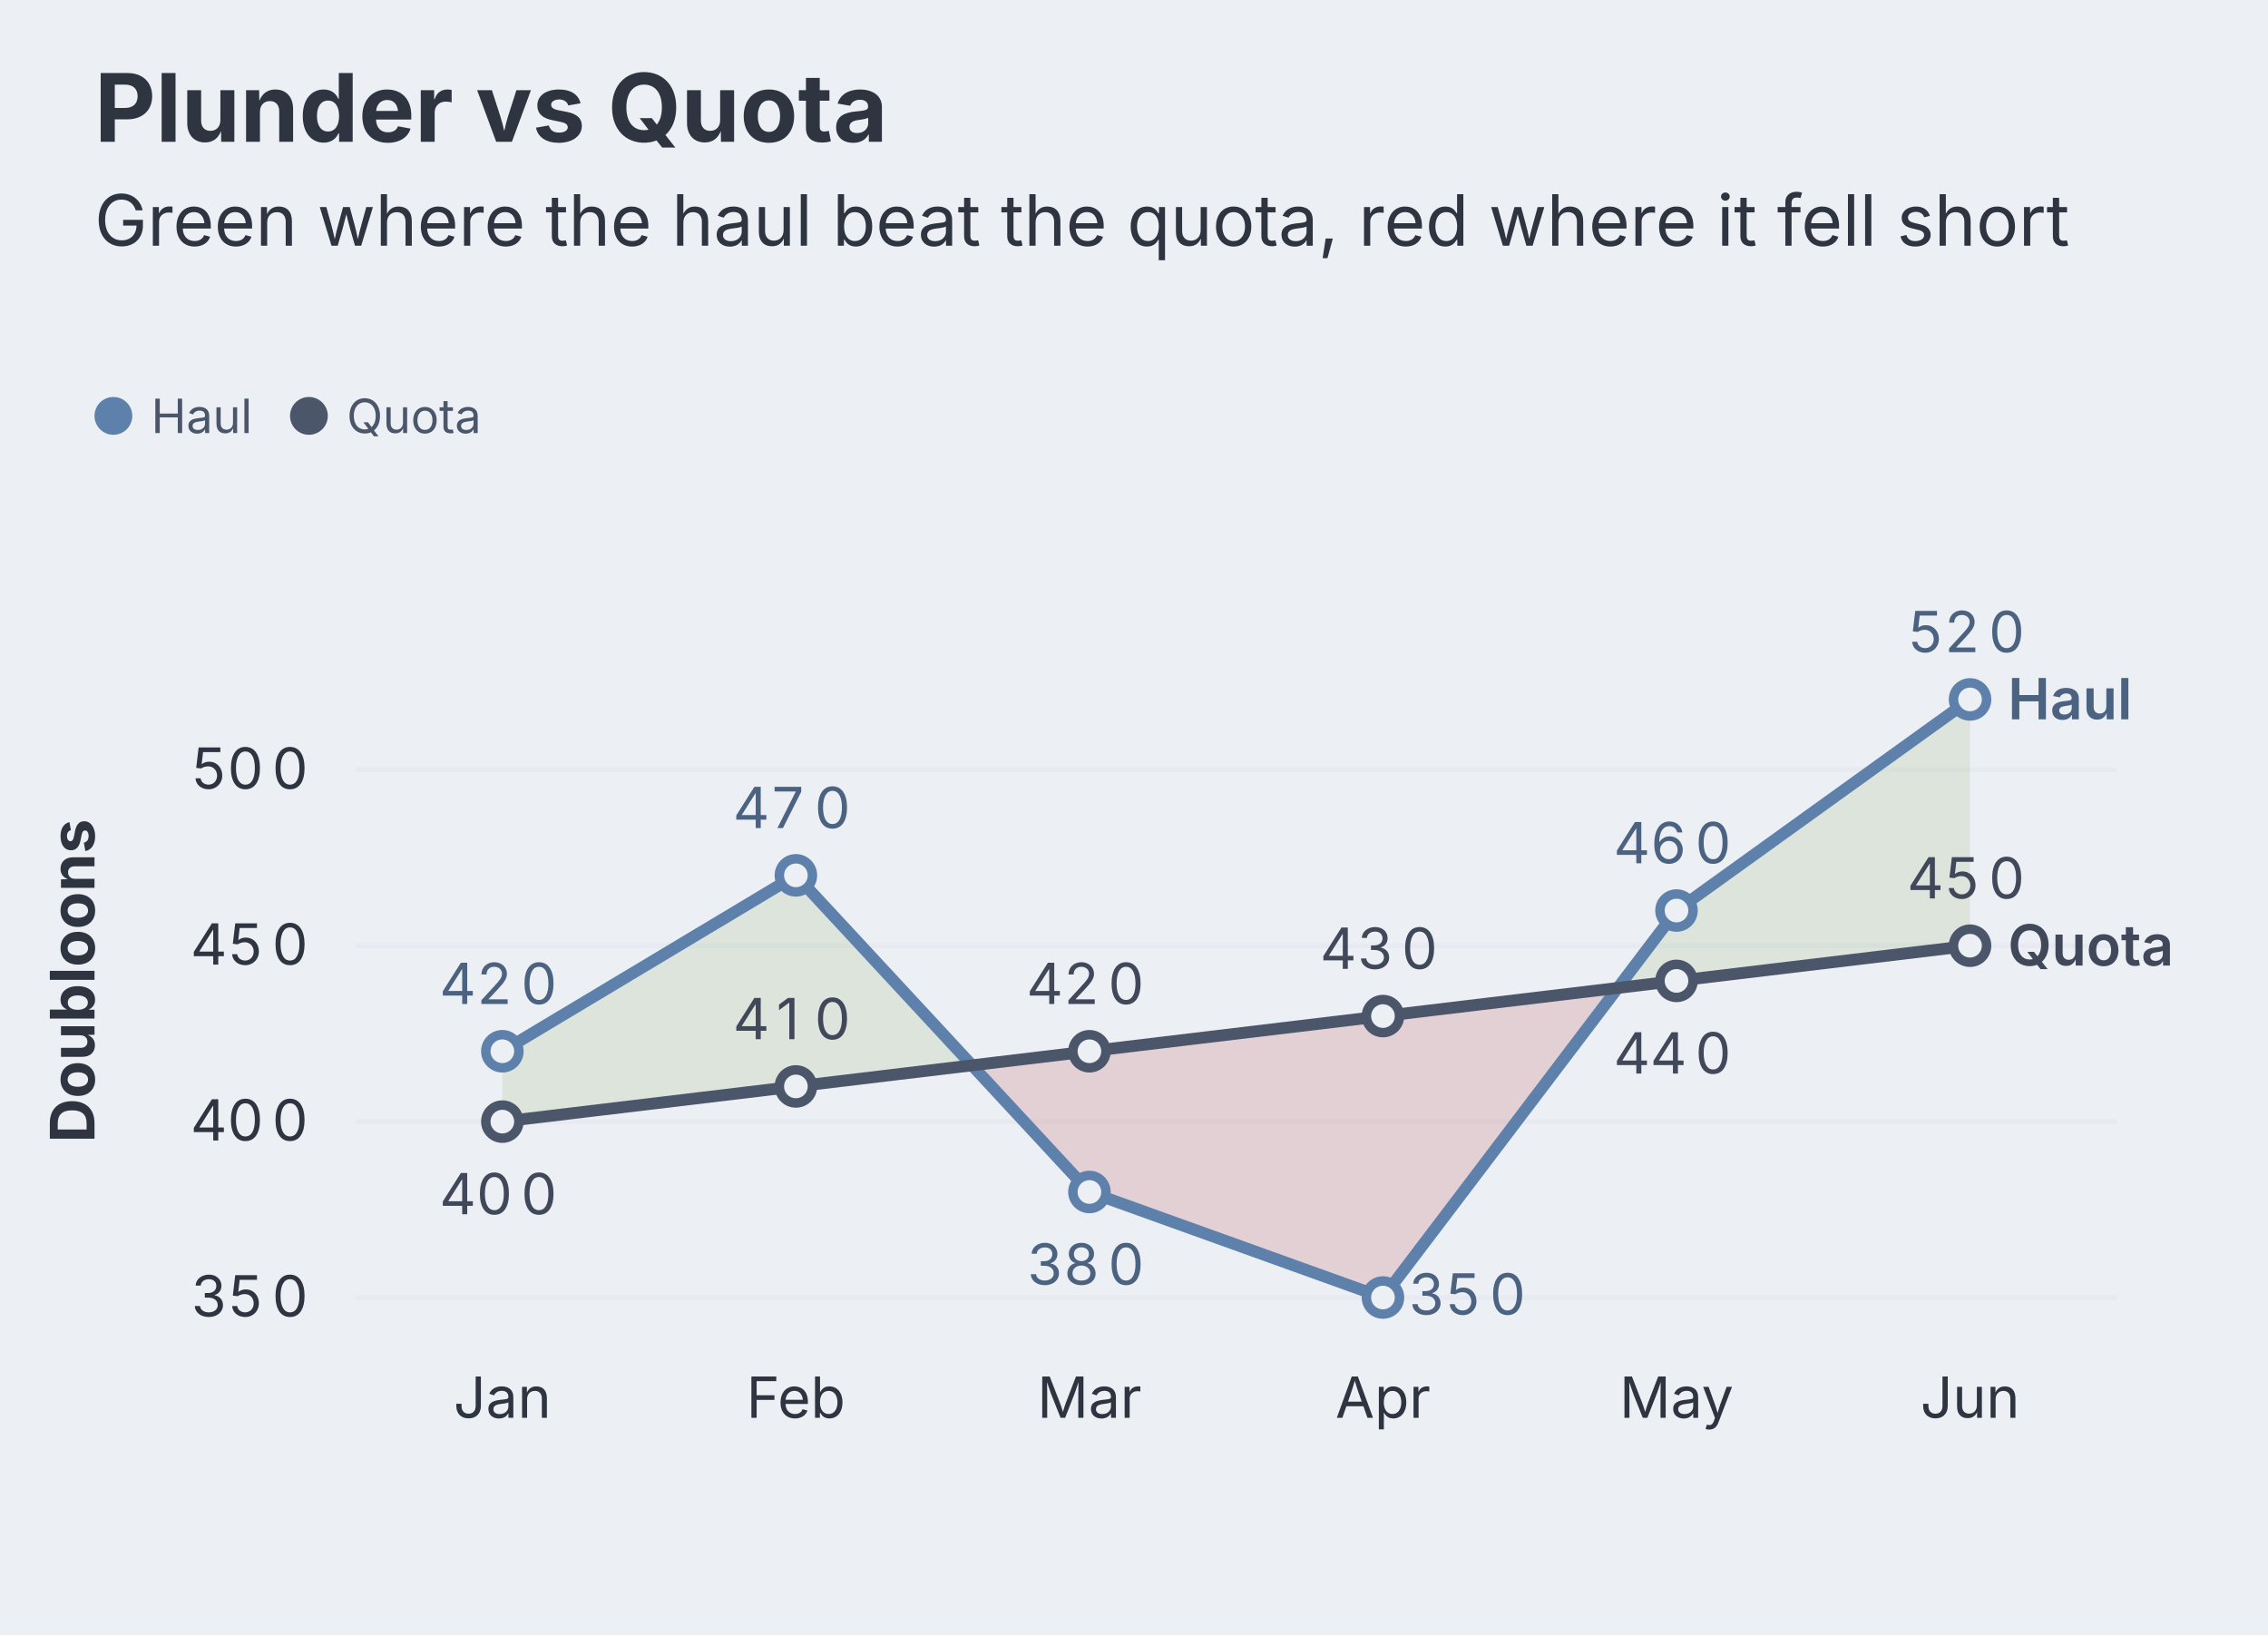
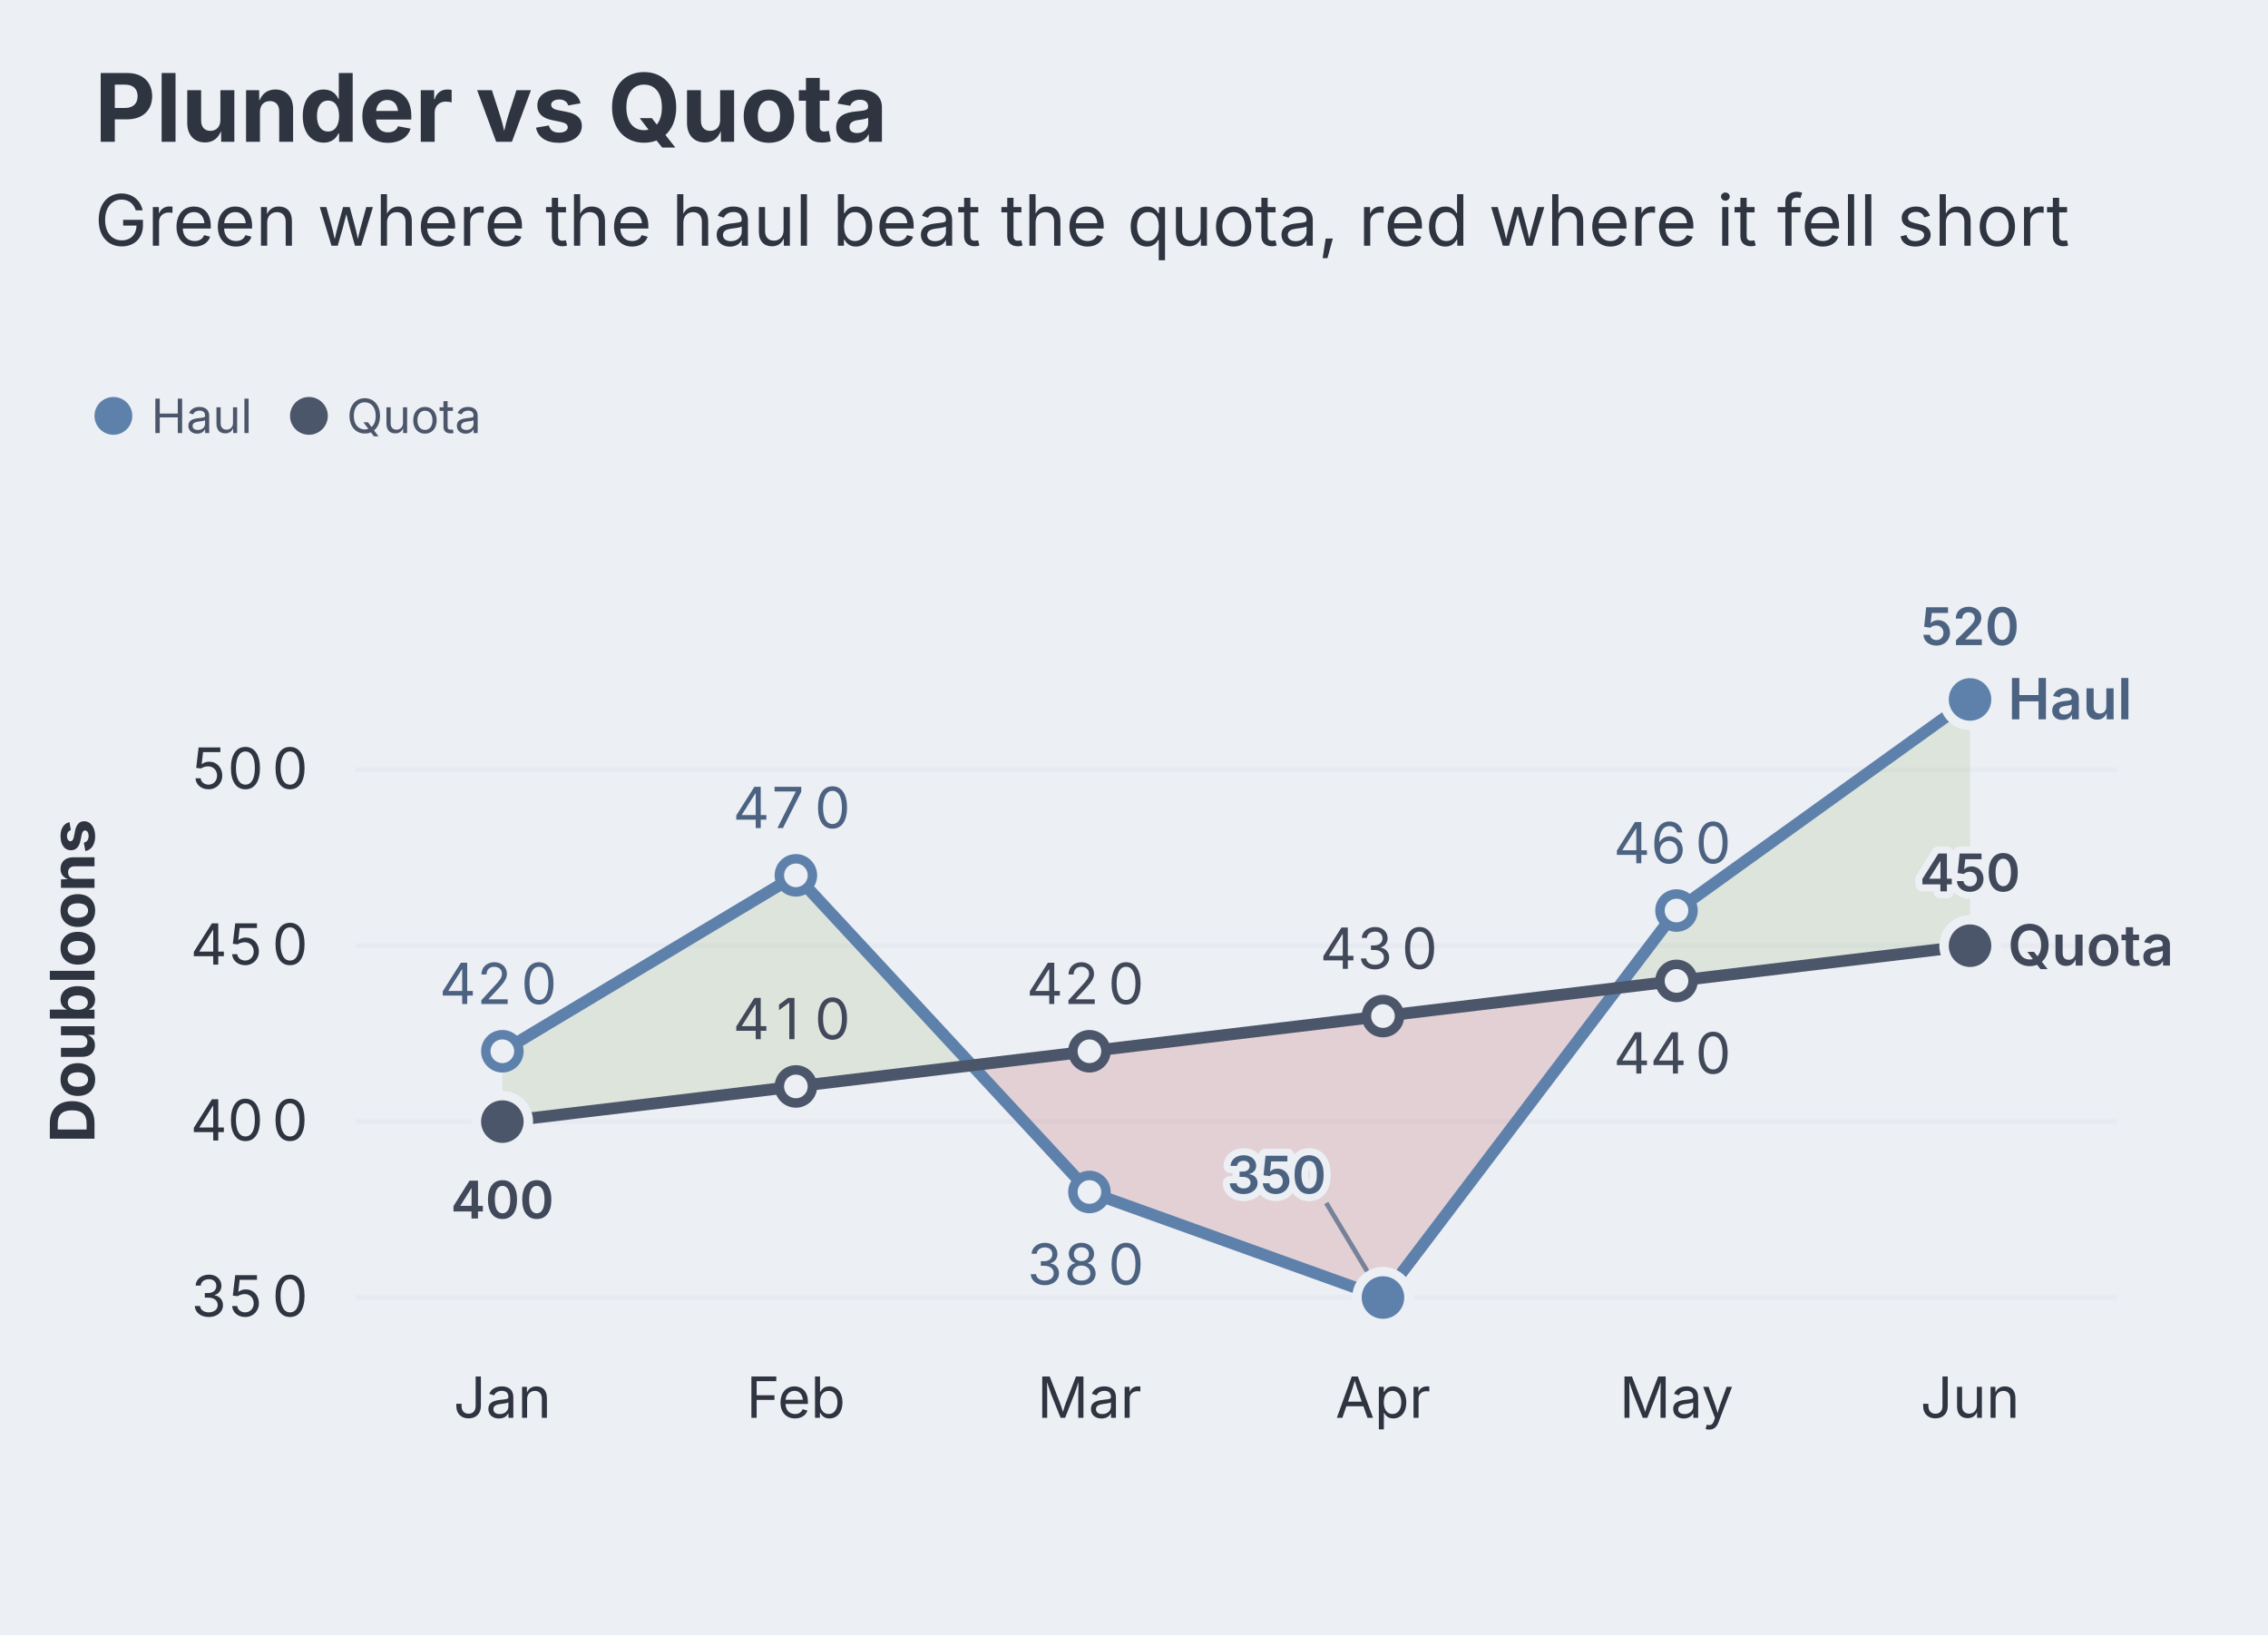
<svg xmlns="http://www.w3.org/2000/svg" aria-describedby="dgmo-desc-36e70668" role="img" aria-label="Plunder vs Quota — Line diagram" width="480" height="346" viewBox="0 0 480 346" style="background: rgb(236, 239, 244); font-family: Inter, system-ui, Avenir, Helvetica, Arial, sans-serif;">
  <style>@media (hover:hover){svg:has(g.dgmo-series:hover) g.dgmo-series:not(:hover){opacity:0.4}svg:has([data-legend-entry="haul"]:hover) g.dgmo-series:not([data-series-name="Haul"]){opacity:0.4}svg:has(g.dgmo-series[data-series-name="Haul"]:hover):has([data-legend-entry="haul"]) [data-legend-entry]:not([data-legend-entry="haul"]){opacity:0.4}svg:has([data-legend-entry="quota"]:hover) g.dgmo-series:not([data-series-name="Quota"]){opacity:0.4}svg:has(g.dgmo-series[data-series-name="Quota"]:hover):has([data-legend-entry="quota"]) [data-legend-entry]:not([data-legend-entry="quota"]){opacity:0.4}}</style>
  <rect class="dgmo-canvas-bg" x="0" y="0" width="480" height="346" fill="#eceff4" />
  <text class="chart-title" x="20" y="30" text-anchor="start" fill="#2e3440" font-size="20" font-weight="bold" style="cursor: default;" data-line-number="1">Plunder vs Quota</text>
  <g class="chart-frame-body" transform="translate(0,26)">
    <g transform="translate(0,48)">
      <g data-frame-legend="" data-dx="20" transform="translate(20,0)">
        <g class="chart-legend" data-legend-active="series" data-legend-left="0" data-legend-right="89.83000000000001">
          <g transform="translate(0,0)" data-legend-group="series">
            <g data-legend-entry="haul" data-series-name="Haul">
              <rect x="0" y="0" width="41.38" height="28" fill="transparent" />
              <circle cx="4" cy="14" r="4" fill="#5e81ac" />
              <text x="12" y="14" dominant-baseline="central" font-size="10" fill="#4c566a" font-family="Inter, system-ui, Avenir, Helvetica, Arial, sans-serif">Haul</text>
            </g>
            <g data-legend-entry="quota" data-series-name="Quota">
              <rect x="41.38" y="0" width="48.45" height="28" fill="transparent" />
              <circle cx="45.38" cy="14" r="4" fill="#4c566a" />
              <text x="53.38" y="14" dominant-baseline="central" font-size="10" fill="#4c566a" font-family="Inter, system-ui, Avenir, Helvetica, Arial, sans-serif">Quota</text>
            </g>
          </g>
        </g>
      </g>
    </g>
    <line x1="75.256" x2="448" y1="248.556" y2="248.556" stroke="#d8dee9" stroke-opacity="0.25" />
    <text class="dgmo-tick" x="53.628" y="252.556" text-anchor="middle" fill="#2e3440" font-size="12" font-family="Inter, system-ui, Avenir, Helvetica, Arial, sans-serif" pointer-events="none">
      <tspan x="45.88">3</tspan>
      <tspan x="53.63">5</tspan>
      <tspan x="61.38">0</tspan>
    </text>
    <line x1="75.256" x2="448" y1="211.333" y2="211.333" stroke="#d8dee9" stroke-opacity="0.25" />
    <text class="dgmo-tick" x="53.628" y="215.333" text-anchor="middle" fill="#2e3440" font-size="12" font-family="Inter, system-ui, Avenir, Helvetica, Arial, sans-serif" pointer-events="none">
      <tspan x="45.88">4</tspan>
      <tspan x="53.63">0</tspan>
      <tspan x="61.38">0</tspan>
    </text>
    <line x1="75.256" x2="448" y1="174.111" y2="174.111" stroke="#d8dee9" stroke-opacity="0.25" />
    <text class="dgmo-tick" x="53.628" y="178.111" text-anchor="middle" fill="#2e3440" font-size="12" font-family="Inter, system-ui, Avenir, Helvetica, Arial, sans-serif" pointer-events="none">
      <tspan x="45.88">4</tspan>
      <tspan x="53.63">5</tspan>
      <tspan x="61.38">0</tspan>
    </text>
    <line x1="75.256" x2="448" y1="136.889" y2="136.889" stroke="#d8dee9" stroke-opacity="0.25" />
    <text class="dgmo-tick" x="53.628" y="140.889" text-anchor="middle" fill="#2e3440" font-size="12" font-family="Inter, system-ui, Avenir, Helvetica, Arial, sans-serif" pointer-events="none">
      <tspan x="45.88">5</tspan>
      <tspan x="53.63">0</tspan>
      <tspan x="61.38">0</tspan>
    </text>
    <text class="dgmo-tick" fill="#2e3440" font-size="12" font-family="Inter, system-ui, Avenir, Helvetica, Arial, sans-serif" x="106.318" y="274" text-anchor="middle" pointer-events="none">Jan</text>
    <text class="dgmo-tick" fill="#2e3440" font-size="12" font-family="Inter, system-ui, Avenir, Helvetica, Arial, sans-serif" x="168.442" y="274" text-anchor="middle" pointer-events="none">Feb</text>
    <text class="dgmo-tick" fill="#2e3440" font-size="12" font-family="Inter, system-ui, Avenir, Helvetica, Arial, sans-serif" x="230.566" y="274" text-anchor="middle" pointer-events="none">Mar</text>
    <text class="dgmo-tick" fill="#2e3440" font-size="12" font-family="Inter, system-ui, Avenir, Helvetica, Arial, sans-serif" x="292.69" y="274" text-anchor="middle" pointer-events="none">Apr</text>
    <text class="dgmo-tick" fill="#2e3440" font-size="12" font-family="Inter, system-ui, Avenir, Helvetica, Arial, sans-serif" x="354.814" y="274" text-anchor="middle" pointer-events="none">May</text>
    <text class="dgmo-tick" fill="#2e3440" font-size="12" font-family="Inter, system-ui, Avenir, Helvetica, Arial, sans-serif" x="416.938" y="274" text-anchor="middle" pointer-events="none">Jun</text>
    <rect class="dgmo-plot-rect" x="75.256" y="107.111" width="372.744" height="148.889" fill="transparent" />
    <g class="dgmo-fill-between" data-line-number="7">
      <path class="dgmo-fill-between-ahead" d="M106.32,196.44L168.44,159.22L205.72,199.42L205.72,199.42L168.44,203.89L106.32,211.33ZM342.39,183.04L354.81,166.67L416.94,122L416.94,174.11L354.81,181.56L342.39,183.04Z" fill="#a3be8c" fill-opacity="0.22" stroke="none" />
      <path class="dgmo-fill-between-behind" d="M205.72,199.42L230.57,226.22L292.69,248.56L342.39,183.04L342.39,183.04L292.69,189L230.57,196.44L205.72,199.42Z" fill="#bf616a" fill-opacity="0.22" stroke="none" />
    </g>
    <g class="dgmo-series" data-series-index="0" data-series-name="Haul" data-axis="left" data-color="#5e81ac" data-line-number="5">
      <path class="dgmo-series-line" d="M106.318,196.444L168.442,159.222L230.566,226.222L292.69,248.556L354.814,166.667L416.938,122" fill="none" stroke="#5e81ac" stroke-width="2.5" stroke-linejoin="round" stroke-linecap="round" />
      <path class="dgmo-series-hit" d="M106.318,196.444L168.442,159.222L230.566,226.222L292.69,248.556L354.814,166.667L416.938,122" fill="none" stroke="transparent" stroke-width="16" stroke-linejoin="round" stroke-linecap="round" />
      <circle class="dgmo-pt" data-series-index="0" data-series-name="Haul" data-color="#5e81ac" data-x-index="0" data-x-label="Jan" data-value="420" data-line-number="9" cx="106.318" cy="196.444" r="3.5" fill="#eceff4" stroke="#5e81ac" stroke-width="2" />
      <circle class="dgmo-pt" data-series-index="0" data-series-name="Haul" data-color="#5e81ac" data-x-index="1" data-x-label="Feb" data-value="470" data-line-number="10" cx="168.442" cy="159.222" r="3.5" fill="#eceff4" stroke="#5e81ac" stroke-width="2" />
      <circle class="dgmo-pt" data-series-index="0" data-series-name="Haul" data-color="#5e81ac" data-x-index="2" data-x-label="Mar" data-value="380" data-line-number="11" cx="230.566" cy="226.222" r="3.5" fill="#eceff4" stroke="#5e81ac" stroke-width="2" />
      <circle class="dgmo-pt" data-series-index="0" data-series-name="Haul" data-color="#5e81ac" data-x-index="3" data-x-label="Apr" data-value="350" data-line-number="12" cx="292.69" cy="248.556" r="3.5" fill="#eceff4" stroke="#5e81ac" stroke-width="2" />
      <circle class="dgmo-pt" data-series-index="0" data-series-name="Haul" data-color="#5e81ac" data-x-index="4" data-x-label="May" data-value="460" data-line-number="13" cx="354.814" cy="166.667" r="3.5" fill="#eceff4" stroke="#5e81ac" stroke-width="2" />
      <circle class="dgmo-pt" data-series-index="0" data-series-name="Haul" data-color="#5e81ac" data-x-index="5" data-x-label="Jun" data-value="520" data-line-number="14" cx="416.938" cy="122" r="3.5" fill="#eceff4" stroke="#5e81ac" stroke-width="2" />
    </g>
    <g class="dgmo-series" data-series-index="1" data-series-name="Quota" data-axis="left" data-color="#4c566a" data-line-number="6">
      <path class="dgmo-series-line" d="M106.318,211.333L168.442,203.889L230.566,196.444L292.69,189L354.814,181.556L416.938,174.111" fill="none" stroke="#4c566a" stroke-width="2.5" stroke-linejoin="round" stroke-linecap="round" />
      <path class="dgmo-series-hit" d="M106.318,211.333L168.442,203.889L230.566,196.444L292.69,189L354.814,181.556L416.938,174.111" fill="none" stroke="transparent" stroke-width="16" stroke-linejoin="round" stroke-linecap="round" />
      <circle class="dgmo-pt" data-series-index="1" data-series-name="Quota" data-color="#4c566a" data-x-index="0" data-x-label="Jan" data-value="400" data-line-number="9" cx="106.318" cy="211.333" r="3.5" fill="#eceff4" stroke="#4c566a" stroke-width="2" />
      <circle class="dgmo-pt" data-series-index="1" data-series-name="Quota" data-color="#4c566a" data-x-index="1" data-x-label="Feb" data-value="410" data-line-number="10" cx="168.442" cy="203.889" r="3.5" fill="#eceff4" stroke="#4c566a" stroke-width="2" />
      <circle class="dgmo-pt" data-series-index="1" data-series-name="Quota" data-color="#4c566a" data-x-index="2" data-x-label="Mar" data-value="420" data-line-number="11" cx="230.566" cy="196.444" r="3.5" fill="#eceff4" stroke="#4c566a" stroke-width="2" />
      <circle class="dgmo-pt" data-series-index="1" data-series-name="Quota" data-color="#4c566a" data-x-index="3" data-x-label="Apr" data-value="430" data-line-number="12" cx="292.69" cy="189" r="3.5" fill="#eceff4" stroke="#4c566a" stroke-width="2" />
      <circle class="dgmo-pt" data-series-index="1" data-series-name="Quota" data-color="#4c566a" data-x-index="4" data-x-label="May" data-value="440" data-line-number="13" cx="354.814" cy="181.556" r="3.5" fill="#eceff4" stroke="#4c566a" stroke-width="2" />
      <circle class="dgmo-pt" data-series-index="1" data-series-name="Quota" data-color="#4c566a" data-x-index="5" data-x-label="Jun" data-value="450" data-line-number="14" cx="416.938" cy="174.111" r="3.5" fill="#eceff4" stroke="#4c566a" stroke-width="2" />
    </g>
    <text class="dgmo-series-end-label" data-series-name="Haul" x="424.938" y="126.2" text-anchor="start" fill="#4b6281" font-size="12" font-weight="600" font-family="Inter, system-ui, Avenir, Helvetica, Arial, sans-serif" pointer-events="none">Haul</text>
    <text class="dgmo-series-end-label" data-series-name="Quota" x="424.938" y="178.311" text-anchor="start" fill="#404859" font-size="12" font-weight="600" font-family="Inter, system-ui, Avenir, Helvetica, Arial, sans-serif" pointer-events="none">Quota</text>
+     <g class="dgmo-overlay dgmo-overlay-extremes" data-line-number="12">
+       <circle class="dgmo-extreme-low" cx="292.69" cy="248.556" r="5.5" fill="#5e81ac" stroke="#eceff4" stroke-width="2" />
+     </g>
+     <g class="dgmo-overlay dgmo-overlay-extremes" data-line-number="14">
+       <circle class="dgmo-extreme-high" cx="416.938" cy="122" r="5.5" fill="#5e81ac" stroke="#eceff4" stroke-width="2" />
+     </g>
+     <g class="dgmo-overlay dgmo-overlay-extremes" data-line-number="9">
+       <circle class="dgmo-extreme-low" cx="106.318" cy="211.333" r="5.5" fill="#4c566a" stroke="#eceff4" stroke-width="2" />
+     </g>
+     <g class="dgmo-overlay dgmo-overlay-extremes" data-line-number="14">
+       <circle class="dgmo-extreme-high" cx="416.938" cy="174.111" r="5.5" fill="#4c566a" stroke="#eceff4" stroke-width="2" />
+     </g>
+     <line class="dgmo-overlay-leader" data-line-number="12" x1="289.346" y1="242.982" x2="280.69" y2="228.556" stroke="#4b6281" stroke-width="1" stroke-opacity="0.7" />
+     <text class="dgmo-overlay-label dgmo-overlay-extremes-label" data-line-number="12" x="280.69" y="226.556" text-anchor="end" fill="#4b6281" font-size="11" font-weight="600" font-family="Inter, system-ui, Avenir, Helvetica, Arial, sans-serif" stroke="#eceff4" stroke-width="3" stroke-linejoin="round" paint-order="stroke" pointer-events="none">350</text>
+     <text class="dgmo-overlay-label dgmo-overlay-extremes-label" data-line-number="14" x="416.938" y="110.5" text-anchor="middle" fill="#4b6281" font-size="11" font-weight="600" font-family="Inter, system-ui, Avenir, Helvetica, Arial, sans-serif" stroke="#eceff4" stroke-width="3" stroke-linejoin="round" paint-order="stroke" pointer-events="none">520</text>
+     <text class="dgmo-overlay-label dgmo-overlay-extremes-label" data-line-number="9" x="106.318" y="231.833" text-anchor="middle" fill="#404859" font-size="11" font-weight="600" font-family="Inter, system-ui, Avenir, Helvetica, Arial, sans-serif" stroke="#eceff4" stroke-width="3" stroke-linejoin="round" paint-order="stroke" pointer-events="none">400</text>
+     <text class="dgmo-overlay-label dgmo-overlay-extremes-label" data-line-number="14" x="416.938" y="162.611" text-anchor="middle" fill="#404859" font-size="11" font-weight="600" font-family="Inter, system-ui, Avenir, Helvetica, Arial, sans-serif" stroke="#eceff4" stroke-width="3" stroke-linejoin="round" paint-order="stroke" pointer-events="none">450</text>
    <text x="106.318" y="186.444" text-anchor="middle" fill="#4b6281" font-size="12" font-family="Inter, system-ui, Avenir, Helvetica, Arial, sans-serif" pointer-events="none">
      <tspan x="98.57">4</tspan>
      <tspan x="106.32">2</tspan>
      <tspan x="114.07">0</tspan>
    </text>
    <text x="168.442" y="149.222" text-anchor="middle" fill="#4b6281" font-size="12" font-family="Inter, system-ui, Avenir, Helvetica, Arial, sans-serif" pointer-events="none">
      <tspan x="160.69">4</tspan>
      <tspan x="168.44">7</tspan>
      <tspan x="176.19">0</tspan>
    </text>
    <text x="230.566" y="245.822" text-anchor="middle" fill="#4b6281" font-size="12" font-family="Inter, system-ui, Avenir, Helvetica, Arial, sans-serif" pointer-events="none">
      <tspan x="222.81">3</tspan>
      <tspan x="230.57">8</tspan>
      <tspan x="238.32">0</tspan>
    </text>
-     <text x="311.318" y="252.156" text-anchor="middle" fill="#4b6281" font-size="12" font-family="Inter, system-ui, Avenir, Helvetica, Arial, sans-serif" pointer-events="none">
-       <tspan x="303.57">3</tspan>
-       <tspan x="311.32">5</tspan>
-       <tspan x="319.07">0</tspan>
-     </text>
    <text x="354.814" y="156.667" text-anchor="middle" fill="#4b6281" font-size="12" font-family="Inter, system-ui, Avenir, Helvetica, Arial, sans-serif" pointer-events="none">
      <tspan x="347.06">4</tspan>
      <tspan x="354.81">6</tspan>
      <tspan x="362.57">0</tspan>
-     </text>
-     <text x="416.938" y="112" text-anchor="middle" fill="#4b6281" font-size="12" font-family="Inter, system-ui, Avenir, Helvetica, Arial, sans-serif" pointer-events="none">
-       <tspan x="409.19">5</tspan>
-       <tspan x="416.94">2</tspan>
-       <tspan x="424.69">0</tspan>
-     </text>
-     <text x="106.318" y="230.933" text-anchor="middle" fill="#404859" font-size="12" font-family="Inter, system-ui, Avenir, Helvetica, Arial, sans-serif" pointer-events="none">
-       <tspan x="98.57">4</tspan>
-       <tspan x="106.32">0</tspan>
-       <tspan x="114.07">0</tspan>
    </text>
    <text x="168.442" y="193.889" text-anchor="middle" fill="#404859" font-size="12" font-family="Inter, system-ui, Avenir, Helvetica, Arial, sans-serif" pointer-events="none">
      <tspan x="160.69">4</tspan>
      <tspan x="168.44">1</tspan>
      <tspan x="176.19">0</tspan>
    </text>
    <text x="230.566" y="186.444" text-anchor="middle" fill="#404859" font-size="12" font-family="Inter, system-ui, Avenir, Helvetica, Arial, sans-serif" pointer-events="none">
      <tspan x="222.81">4</tspan>
      <tspan x="230.57">2</tspan>
      <tspan x="238.32">0</tspan>
    </text>
    <text x="292.69" y="179" text-anchor="middle" fill="#404859" font-size="12" font-family="Inter, system-ui, Avenir, Helvetica, Arial, sans-serif" pointer-events="none">
      <tspan x="284.94">4</tspan>
      <tspan x="292.69">3</tspan>
      <tspan x="300.44">0</tspan>
    </text>
    <text x="354.814" y="201.156" text-anchor="middle" fill="#404859" font-size="12" font-family="Inter, system-ui, Avenir, Helvetica, Arial, sans-serif" pointer-events="none">
      <tspan x="347.06">4</tspan>
      <tspan x="354.81">4</tspan>
      <tspan x="362.57">0</tspan>
    </text>
-     <text x="416.938" y="164.111" text-anchor="middle" fill="#404859" font-size="12" font-family="Inter, system-ui, Avenir, Helvetica, Arial, sans-serif" pointer-events="none">
-       <tspan x="409.19">4</tspan>
-       <tspan x="416.94">5</tspan>
-       <tspan x="424.69">0</tspan>
-     </text>
    <text transform="translate(20,181.5556) rotate(-90)" text-anchor="middle" fill="#2e3440" font-size="13" font-family="Inter, system-ui, Avenir, Helvetica, Arial, sans-serif" font-weight="bold" pointer-events="none">Doubloons</text>
  </g>
  <text class="chart-subtitle" x="20" y="52" text-anchor="start" fill="#2e3440" font-size="15" font-family="Inter, system-ui, Avenir, Helvetica, Arial, sans-serif" data-line-number="2">Green where the haul beat the quota, red where it fell short</text>
</svg>
